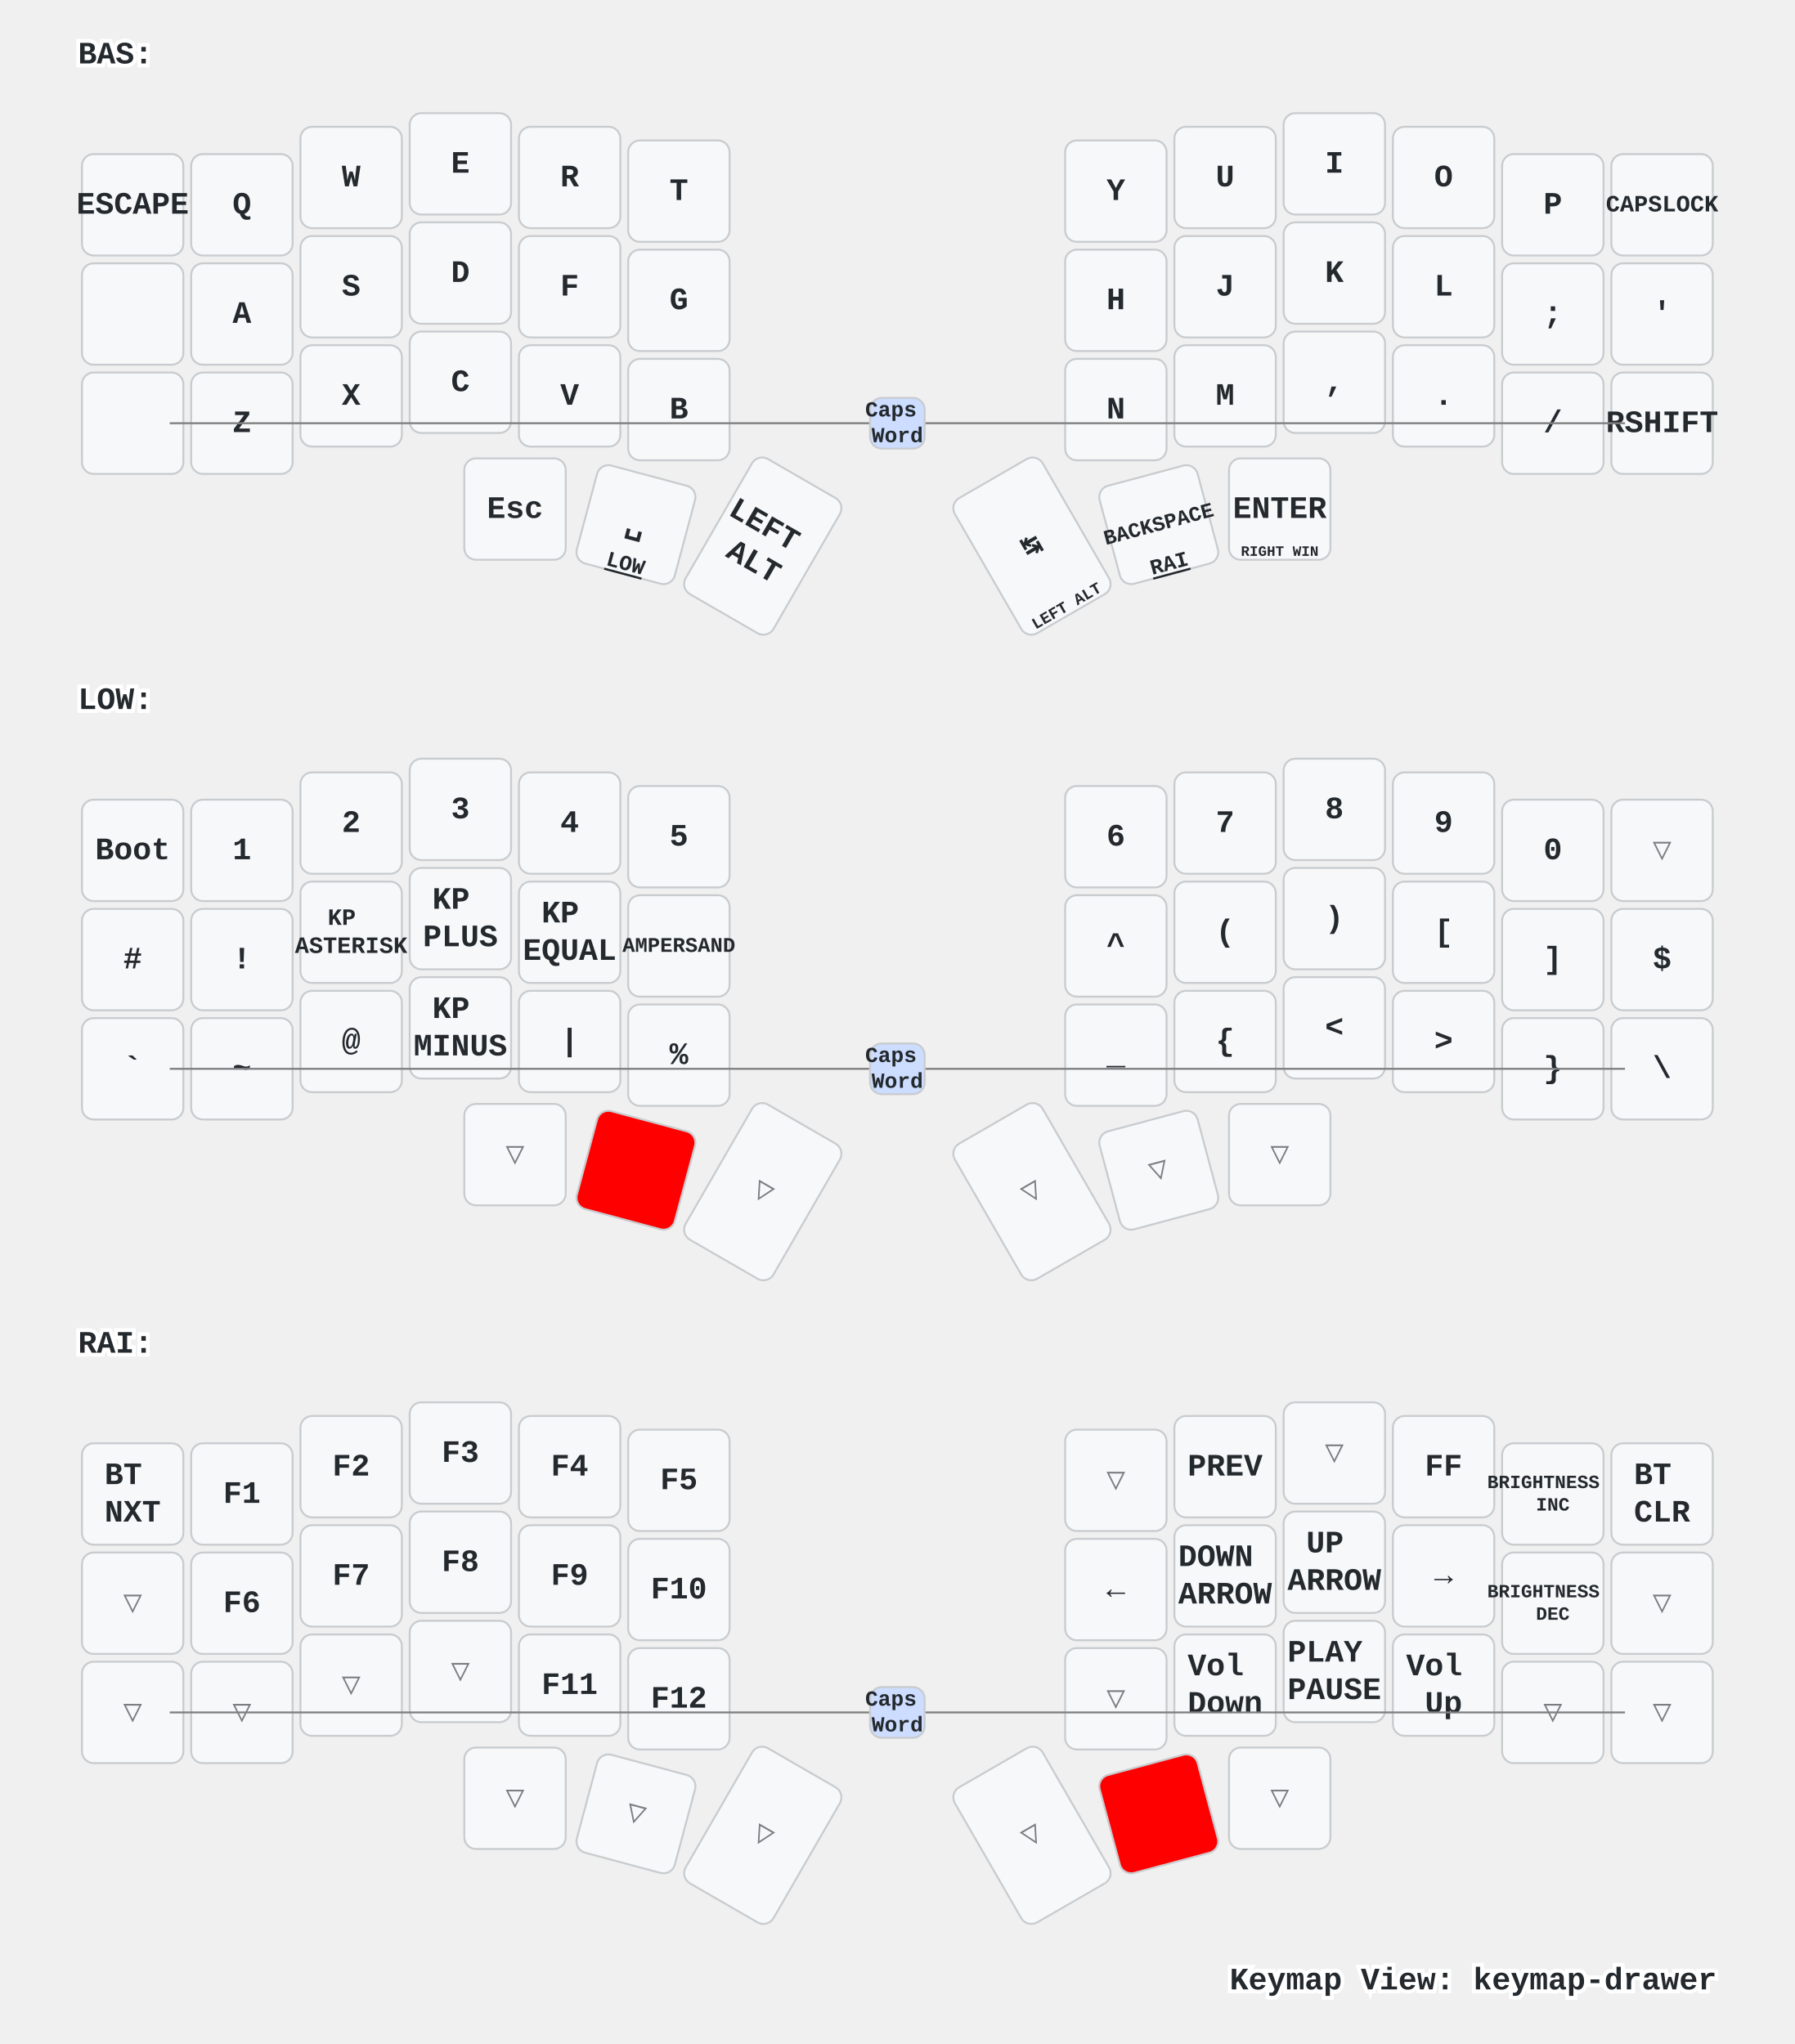
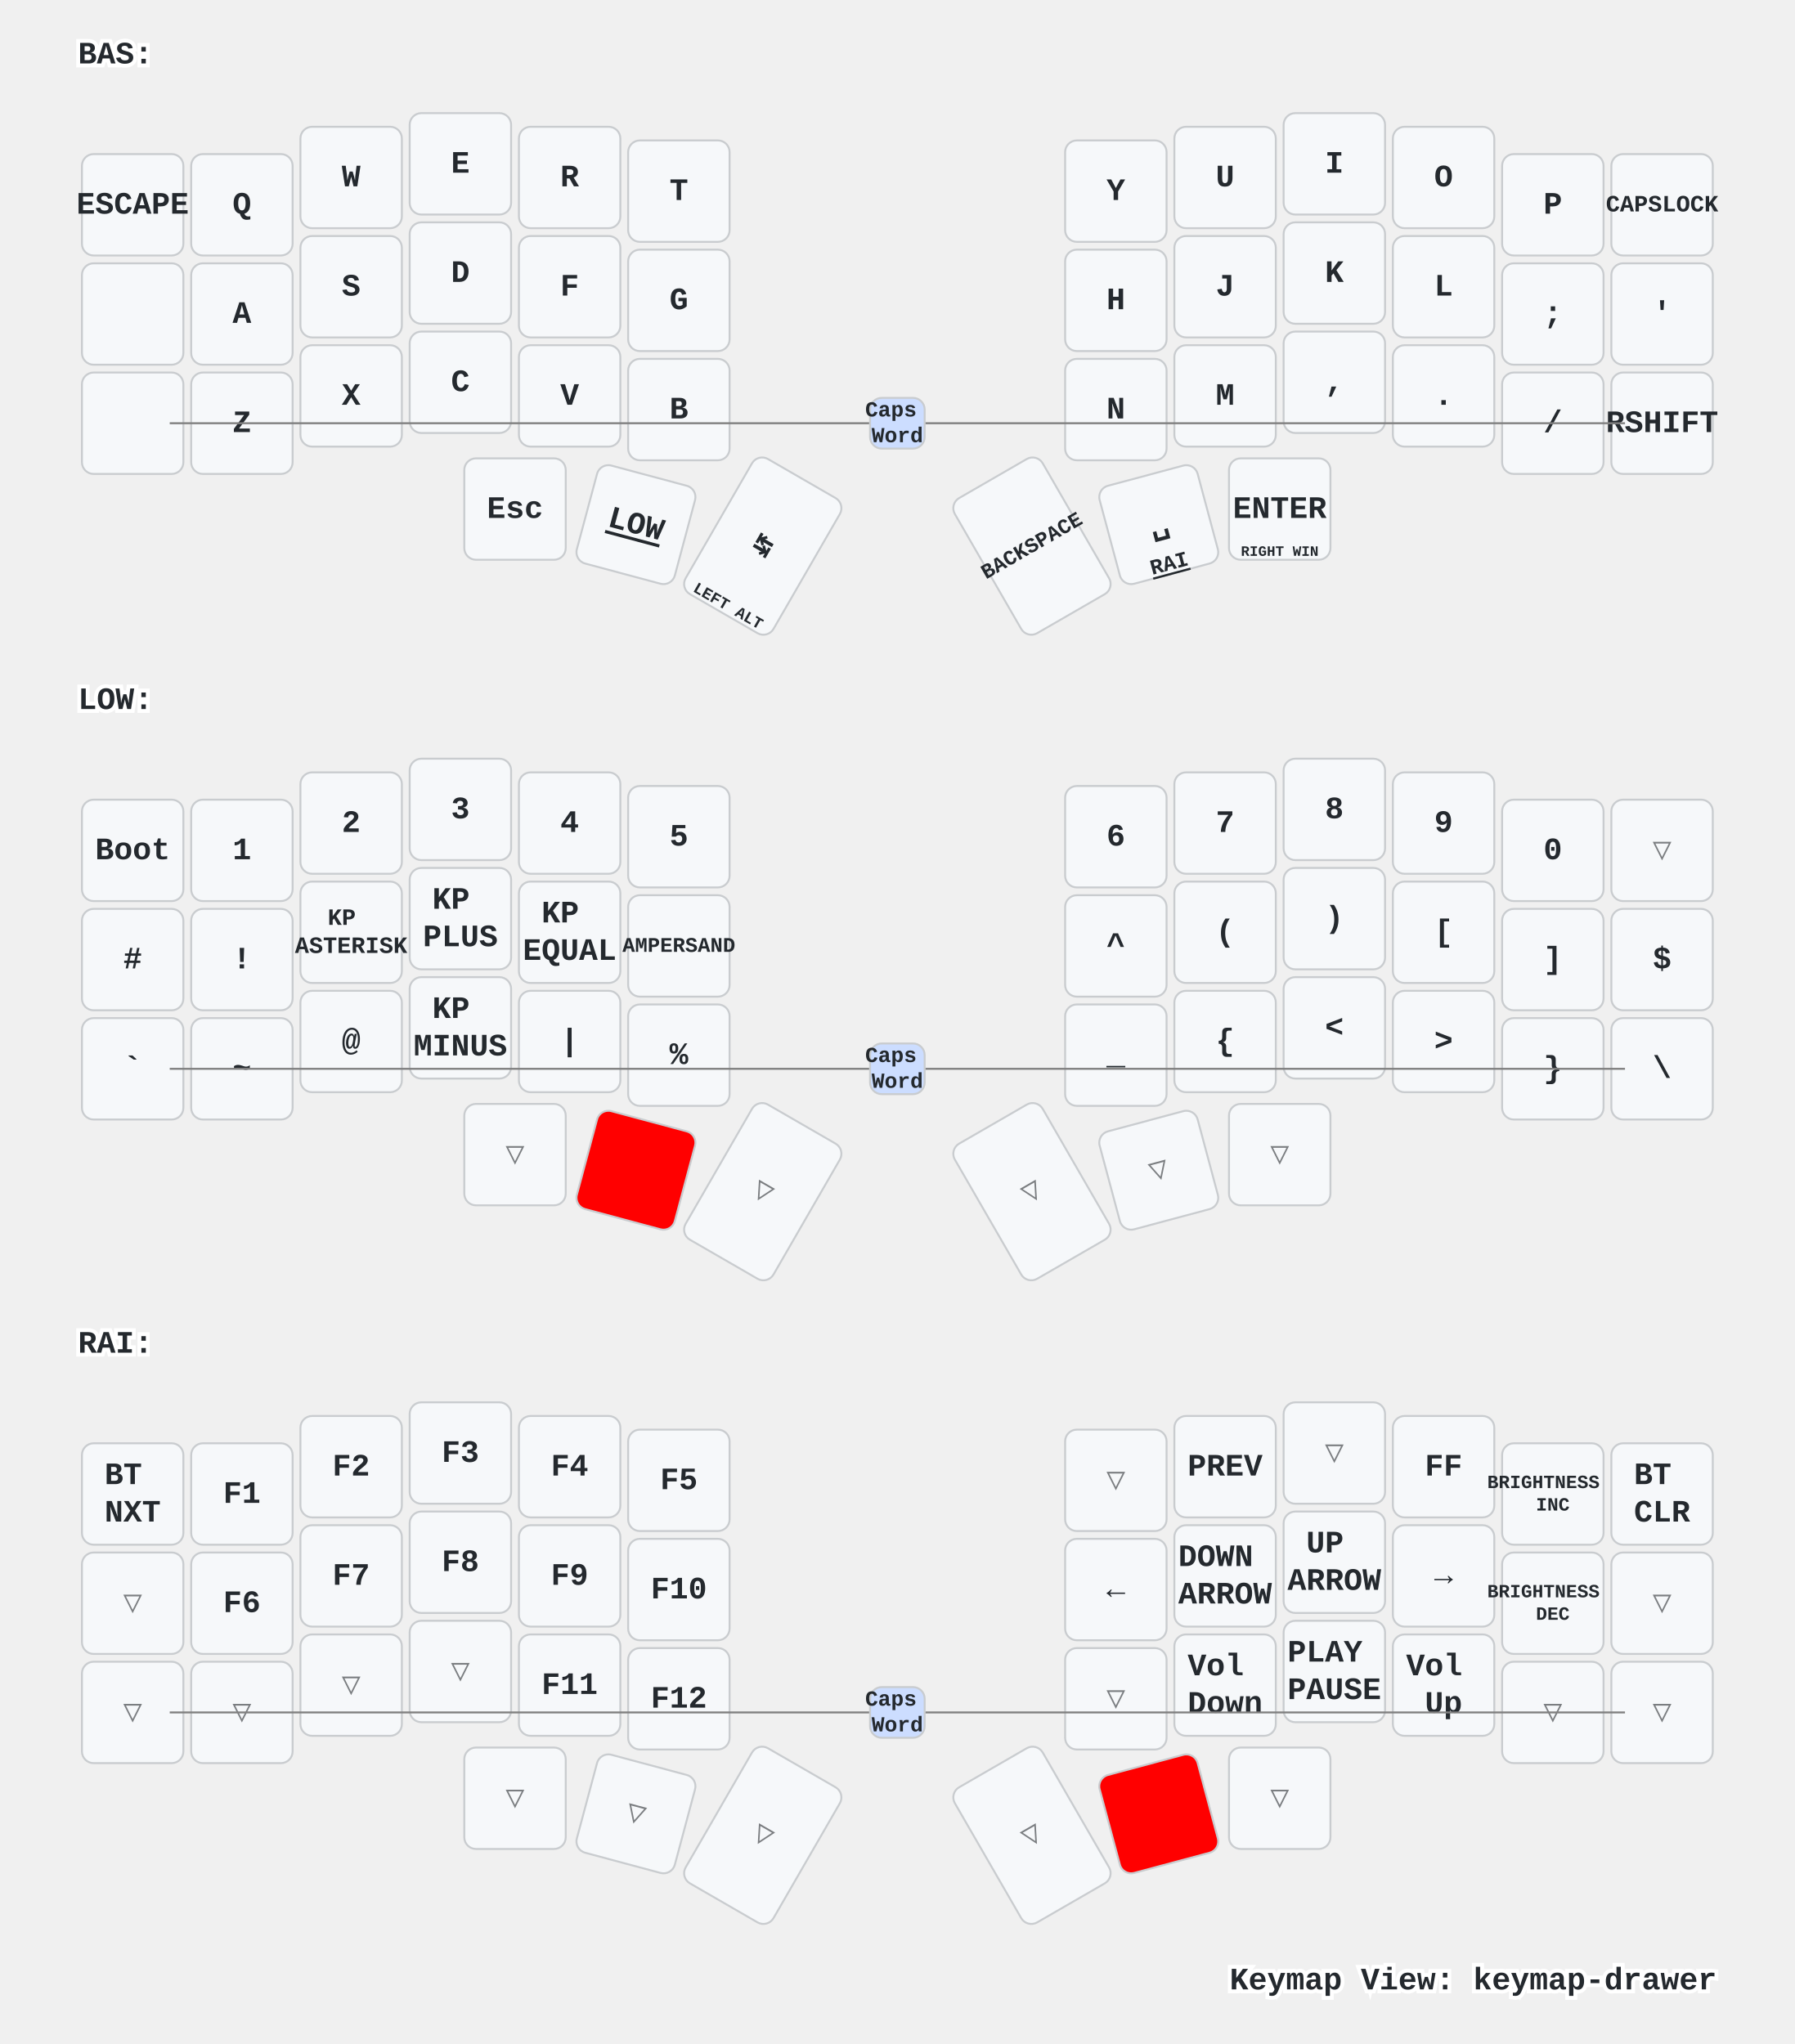
<svg xmlns="http://www.w3.org/2000/svg" xmlns:xlink="http://www.w3.org/1999/xlink" width="920" height="1048" viewBox="0 0 920 1048" class="keymap">
  <defs>/* start glyphs */
<svg id="mdi:apple-keyboard-command">
      <svg id="mdi-apple-keyboard-command" viewBox="0 0 24 24">
        <path d="M6,2A4,4 0 0,1 10,6V8H14V6A4,4 0 0,1 18,2A4,4 0 0,1 22,6A4,4 0 0,1 18,10H16V14H18A4,4 0 0,1 22,18A4,4 0 0,1 18,22A4,4 0 0,1 14,18V16H10V18A4,4 0 0,1 6,22A4,4 0 0,1 2,18A4,4 0 0,1 6,14H8V10H6A4,4 0 0,1 2,6A4,4 0 0,1 6,2M16,18A2,2 0 0,0 18,20A2,2 0 0,0 20,18A2,2 0 0,0 18,16H16V18M14,10H10V14H14V10M6,16A2,2 0 0,0 4,18A2,2 0 0,0 6,20A2,2 0 0,0 8,18V16H6M8,6A2,2 0 0,0 6,4A2,2 0 0,0 4,6A2,2 0 0,0 6,8H8V6M18,8A2,2 0 0,0 20,6A2,2 0 0,0 18,4A2,2 0 0,0 16,6V8H18Z" />
      </svg>
    </svg>
    <svg id="mdi:apple-keyboard-control">
      <svg id="mdi-apple-keyboard-control" viewBox="0 0 24 24">
        <path d="M19.78,11.78L18.36,13.19L12,6.83L5.64,13.19L4.22,11.78L12,4L19.78,11.78Z" />
      </svg>
    </svg>
    <svg id="mdi:apple-keyboard-shift">
      <svg id="mdi-apple-keyboard-shift" viewBox="0 0 24 24">
        <path d="M15,18V12H17.17L12,6.83L6.83,12H9V18H15M12,4L22,14H17V20H7V14H2L12,4Z" />
      </svg>
    </svg>
  </defs>/* end glyphs */
<style>/* inherit to force styles through use tags */
svg path {
    fill: inherit;
}

/* font and background color specifications */
svg.keymap {
    font-family: SFMono-Regular,Consolas,Liberation Mono,Menlo,monospace;
    font-size: 14px;
    font-kerning: normal;
    text-rendering: optimizeLegibility;
    fill: #24292e;
}

/* default key styling */
rect.key {
    fill: #f6f8fa;
}

rect.key, rect.combo {
    stroke: #c9cccf;
    stroke-width: 1;
}

/* default key side styling, only used is draw_key_sides is set */
rect.side {
    filter: brightness(90%);
}

/* color accent for combo boxes */
rect.combo, rect.combo-separate {
    fill: #cdf;
}

/* color accent for held keys */
rect.held, rect.combo.held {
    fill: #fdd;
}

/* color accent for ghost (optional) keys */
rect.ghost, rect.combo.ghost {
    stroke-dasharray: 4, 4;
    stroke-width: 2;
}

text {
    text-anchor: middle;
    dominant-baseline: middle;
}

/* styling for layer labels */
text.label {
    font-weight: bold;
    text-anchor: start;
    stroke: white;
    stroke-width: 4;
    paint-order: stroke;
}

/* styling for optional footer */
text.footer {
    text-anchor: end;
    dominant-baseline: auto;
    stroke: white;
    stroke-width: 4;
    paint-order: stroke;
}

/* styling for combo tap, and key non-tap label text */
- text.combo, text.hold, text.shifted, text.left, text.right {
+ text.combo, text.hold, text.shifted, text.left, text.right, text.tl, text.tr, text.bl, text.br {
    font-size: 11px;
}

- text.hold {
+ text.hold, text.bl, text.br {
    text-anchor: middle;
    dominant-baseline: auto;
}

- text.shifted {
+ text.shifted, text.tl, text.tr {
    text-anchor: middle;
    dominant-baseline: hanging;
}

- text.left {
+ text.left, text.tl, text.bl {
    text-anchor: start;
}

- text.right {
+ text.right, text.tr, text.br {
    text-anchor: end;
}

text.layer-activator {
    text-decoration: underline;
}

/* styling for hold/shifted label text in combo box */
text.combo.hold, text.combo.shifted, text.combo.left, text.combo.right {
    font-size: 8px;
}

/* lighter symbol for transparent keys */
text.trans {
    fill: #7b7e81;
}

/* styling for combo dendrons */
path.combo {
    stroke-width: 1;
    stroke: gray;
    fill: none;
}

/* Start Tabler Icons Cleanup */
/* cannot use height/width with glyphs */
.icon-tabler &gt; path {
    fill: inherit;
    stroke: inherit;
    stroke-width: 2;
}
/* hide tabler's default box */
.icon-tabler &gt; path[stroke="none"][fill="none"] {
    visibility: hidden;
}
/* End Tabler Icons Cleanup */

/* For default sytles, see https://github.com/caksoylar/keymap-drawer/blob/main/keymap_drawer/config.py#L85 */

svg.keymap {
  font-family: Ubuntu Mono, Inconsolata, Consolas, Liberation Mono, Menlo, monospace;
  font-size: 16px;
  font-weight: bold;
  text-rendering: optimizeLegibility;
}

/* Color accent for held keys
red = #f00
green = #0f0
blue = #00f
yellow = #ff0
cyan = #0ff
magenta = #f0f
white = #fff
black = #000
grey = #888
light grey = #ccc
#ffc
*/
rect.held, rect.combo.held {
    fill: #f00;
}

/* Technique borrowed and extended from https://github.com/englmaxi/zmk-config/blob/master/keymap-drawer/config.yaml */
.sym_sub_text.tap {
  translate: -5px 2px;
  font-size: 20px;
}
.sym_sub_text.shifted {
  translate: 10px 13px;
  font-size: 10px;
  opacity: 1.0;
}
.combo.sym_sub_text.tap {
  translate: -1px 1px;
}
.combo.sym_sub_text.shifted {
  translate: 7px 5px;
  font-size: 10px;
  opacity: 1.0;
}

/* Toggle */
.toggle.shifted {
  translate: -10px 12px;
}

.toggle.hold {
  translate: 13px -23px;
}

/* Variant for tap-dances */
.tap_dance.tap {
  translate: -7px 0px;
  font-size: 12px;
}
.tap_dance.shifted {
  translate: 7px 17px;
  font-size: 12px;
  opacity: 1.0;
}

/* Variant for symbol next to symbol */
.sym_by_sym.tap {
  translate: -6px 0px;
}
.sym_by_sym.shifted {
  translate: 10px 12px;
  opacity: 1.0;
}

.combo.sym_by_sym.tap {
  translate: -35px 0px;
}
.combo.sym_by_sym.shifted {
  translate: 35px 20px;
  opacity: 1.0;
}

.combo.sym_by_sym.hold {
  visibility: hidden;
}

/* hide hold box for combo sym_by_sym */
.combo.sym_by_sym.hold &gt; path[stroke="none"][fill="none"] {
  visibility: hidden;
}
</style>
  <g transform="translate(40, 0)" class="layer-BAS">
    <text x="0" y="28" class="label" id="BAS">BAS:</text>
    <g transform="translate(0, 56)">
      <g transform="translate(28, 49)" class="key keypos-0">
        <rect rx="6" ry="6" x="-26" y="-26" width="52" height="52" class="key" />
        <text x="0" y="0" class="key tap">ESCAPE</text>
      </g>
      <g transform="translate(84, 49)" class="key keypos-1">
        <rect rx="6" ry="6" x="-26" y="-26" width="52" height="52" class="key" />
        <text x="0" y="0" class="key tap">Q</text>
      </g>
      <g transform="translate(140, 35)" class="key keypos-2">
        <rect rx="6" ry="6" x="-26" y="-26" width="52" height="52" class="key" />
        <text x="0" y="0" class="key tap">W</text>
      </g>
      <g transform="translate(196, 28)" class="key keypos-3">
        <rect rx="6" ry="6" x="-26" y="-26" width="52" height="52" class="key" />
        <text x="0" y="0" class="key tap">E</text>
      </g>
      <g transform="translate(252, 35)" class="key keypos-4">
        <rect rx="6" ry="6" x="-26" y="-26" width="52" height="52" class="key" />
        <text x="0" y="0" class="key tap">R</text>
      </g>
      <g transform="translate(308, 42)" class="key keypos-5">
        <rect rx="6" ry="6" x="-26" y="-26" width="52" height="52" class="key" />
        <text x="0" y="0" class="key tap">T</text>
      </g>
      <g transform="translate(532, 42)" class="key keypos-6">
        <rect rx="6" ry="6" x="-26" y="-26" width="52" height="52" class="key" />
        <text x="0" y="0" class="key tap">Y</text>
      </g>
      <g transform="translate(588, 35)" class="key keypos-7">
        <rect rx="6" ry="6" x="-26" y="-26" width="52" height="52" class="key" />
        <text x="0" y="0" class="key tap">U</text>
      </g>
      <g transform="translate(644, 28)" class="key keypos-8">
        <rect rx="6" ry="6" x="-26" y="-26" width="52" height="52" class="key" />
        <text x="0" y="0" class="key tap">I</text>
      </g>
      <g transform="translate(700, 35)" class="key keypos-9">
        <rect rx="6" ry="6" x="-26" y="-26" width="52" height="52" class="key" />
        <text x="0" y="0" class="key tap">O</text>
      </g>
      <g transform="translate(756, 49)" class="key keypos-10">
        <rect rx="6" ry="6" x="-26" y="-26" width="52" height="52" class="key" />
        <text x="0" y="0" class="key tap">P</text>
      </g>
      <g transform="translate(812, 49)" class="key keypos-11">
        <rect rx="6" ry="6" x="-26" y="-26" width="52" height="52" class="key" />
        <text x="0" y="0" class="key tap">
          <tspan style="font-size: 75%">CAPSLOCK</tspan>
        </text>
      </g>
      <g transform="translate(28, 105)" class="key keypos-12">
        <rect rx="6" ry="6" x="-26" y="-26" width="52" height="52" class="key" />
        <use href="#mdi:apple-keyboard-control" xlink:href="#mdi:apple-keyboard-control" x="-9" y="-9" height="18" width="18.0" class="key tap glyph mdi:apple-keyboard-control" />
      </g>
      <g transform="translate(84, 105)" class="key keypos-13">
        <rect rx="6" ry="6" x="-26" y="-26" width="52" height="52" class="key" />
        <text x="0" y="0" class="key tap">A</text>
      </g>
      <g transform="translate(140, 91)" class="key keypos-14">
        <rect rx="6" ry="6" x="-26" y="-26" width="52" height="52" class="key" />
        <text x="0" y="0" class="key tap">S</text>
      </g>
      <g transform="translate(196, 84)" class="key keypos-15">
        <rect rx="6" ry="6" x="-26" y="-26" width="52" height="52" class="key" />
        <text x="0" y="0" class="key tap">D</text>
      </g>
      <g transform="translate(252, 91)" class="key keypos-16">
        <rect rx="6" ry="6" x="-26" y="-26" width="52" height="52" class="key" />
        <text x="0" y="0" class="key tap">F</text>
      </g>
      <g transform="translate(308, 98)" class="key keypos-17">
        <rect rx="6" ry="6" x="-26" y="-26" width="52" height="52" class="key" />
        <text x="0" y="0" class="key tap">G</text>
      </g>
      <g transform="translate(532, 98)" class="key keypos-18">
        <rect rx="6" ry="6" x="-26" y="-26" width="52" height="52" class="key" />
        <text x="0" y="0" class="key tap">H</text>
      </g>
      <g transform="translate(588, 91)" class="key keypos-19">
        <rect rx="6" ry="6" x="-26" y="-26" width="52" height="52" class="key" />
        <text x="0" y="0" class="key tap">J</text>
      </g>
      <g transform="translate(644, 84)" class="key keypos-20">
        <rect rx="6" ry="6" x="-26" y="-26" width="52" height="52" class="key" />
        <text x="0" y="0" class="key tap">K</text>
      </g>
      <g transform="translate(700, 91)" class="key keypos-21">
        <rect rx="6" ry="6" x="-26" y="-26" width="52" height="52" class="key" />
        <text x="0" y="0" class="key tap">L</text>
      </g>
      <g transform="translate(756, 105)" class="key keypos-22">
        <rect rx="6" ry="6" x="-26" y="-26" width="52" height="52" class="key" />
        <text x="0" y="0" class="key tap">;</text>
      </g>
      <g transform="translate(812, 105)" class="key keypos-23">
        <rect rx="6" ry="6" x="-26" y="-26" width="52" height="52" class="key" />
        <text x="0" y="0" class="key tap">'</text>
      </g>
      <g transform="translate(28, 161)" class="key keypos-24">
        <rect rx="6" ry="6" x="-26" y="-26" width="52" height="52" class="key" />
        <use href="#mdi:apple-keyboard-shift" xlink:href="#mdi:apple-keyboard-shift" x="-9" y="-9" height="18" width="18.0" class="key tap glyph mdi:apple-keyboard-shift" />
      </g>
      <g transform="translate(84, 161)" class="key keypos-25">
        <rect rx="6" ry="6" x="-26" y="-26" width="52" height="52" class="key" />
        <text x="0" y="0" class="key tap">Z</text>
      </g>
      <g transform="translate(140, 147)" class="key keypos-26">
        <rect rx="6" ry="6" x="-26" y="-26" width="52" height="52" class="key" />
        <text x="0" y="0" class="key tap">X</text>
      </g>
      <g transform="translate(196, 140)" class="key keypos-27">
        <rect rx="6" ry="6" x="-26" y="-26" width="52" height="52" class="key" />
        <text x="0" y="0" class="key tap">C</text>
      </g>
      <g transform="translate(252, 147)" class="key keypos-28">
        <rect rx="6" ry="6" x="-26" y="-26" width="52" height="52" class="key" />
        <text x="0" y="0" class="key tap">V</text>
      </g>
      <g transform="translate(308, 154)" class="key keypos-29">
        <rect rx="6" ry="6" x="-26" y="-26" width="52" height="52" class="key" />
        <text x="0" y="0" class="key tap">B</text>
      </g>
      <g transform="translate(532, 154)" class="key keypos-30">
        <rect rx="6" ry="6" x="-26" y="-26" width="52" height="52" class="key" />
        <text x="0" y="0" class="key tap">N</text>
      </g>
      <g transform="translate(588, 147)" class="key keypos-31">
        <rect rx="6" ry="6" x="-26" y="-26" width="52" height="52" class="key" />
        <text x="0" y="0" class="key tap">M</text>
      </g>
      <g transform="translate(644, 140)" class="key keypos-32">
        <rect rx="6" ry="6" x="-26" y="-26" width="52" height="52" class="key" />
        <text x="0" y="0" class="key tap">,</text>
      </g>
      <g transform="translate(700, 147)" class="key keypos-33">
        <rect rx="6" ry="6" x="-26" y="-26" width="52" height="52" class="key" />
        <text x="0" y="0" class="key tap">.</text>
      </g>
      <g transform="translate(756, 161)" class="key keypos-34">
        <rect rx="6" ry="6" x="-26" y="-26" width="52" height="52" class="key" />
        <text x="0" y="0" class="key tap">/</text>
      </g>
      <g transform="translate(812, 161)" class="key keypos-35">
        <rect rx="6" ry="6" x="-26" y="-26" width="52" height="52" class="key" />
        <text x="0" y="0" class="key tap">RSHIFT</text>
      </g>
      <g transform="translate(224, 205)" class="key keypos-36">
        <rect rx="6" ry="6" x="-26" y="-26" width="52" height="52" class="key" />
        <text x="0" y="0" class="key tap">Esc</text>
        <use href="#mdi:apple-keyboard-command" xlink:href="#mdi:apple-keyboard-command" x="-8" y="9" height="15" width="15.0" class="key hold glyph mdi:apple-keyboard-command" />
      </g>
      <g transform="translate(286, 213) rotate(15.0)" class="key keypos-37">
        <rect rx="6" ry="6" x="-26" y="-26" width="52" height="52" class="key" />
-         <text x="0" y="0" class="key tap">␣</text>
        <a href="#LOW">
-           <text x="0" y="24" class="key hold layer-activator">LOW</text>
+           <text x="0" y="0" class="key tap layer-activator">LOW</text>
        </a>
      </g>
      <g transform="translate(351, 224) rotate(30.0)" class="key keypos-38">
-         <rect rx="6" ry="6" x="-26" y="-40" width="52" height="80" class="key" />
-         <text x="0" y="0" class="key tap">
-           <tspan x="0" dy="-0.6em">LEFT</tspan>
-           <tspan x="0" dy="1.2em">ALT</tspan>
-         </text>
-       </g>
-       <g transform="translate(489, 224) rotate(-30.0)" class="key keypos-39">
        <rect rx="6" ry="6" x="-26" y="-40" width="52" height="80" class="key" />
        <text x="0" y="0" class="key tap">↹</text>
        <text x="0" y="38" class="key hold">
          <tspan style="font-size: 75%">LEFT ALT</tspan>
        </text>
      </g>
+       <g transform="translate(489, 224) rotate(-30.0)" class="key keypos-39">
+         <rect rx="6" ry="6" x="-26" y="-40" width="52" height="80" class="key" />
+         <text x="0" y="0" class="key tap">
+           <tspan style="font-size: 67%">BACKSPACE</tspan>
+         </text>
+       </g>
      <g transform="translate(554, 213) rotate(-15.0)" class="key keypos-40">
        <rect rx="6" ry="6" x="-26" y="-26" width="52" height="52" class="key" />
-         <text x="0" y="0" class="key tap">
-           <tspan style="font-size: 67%">BACKSPACE</tspan>
-         </text>
+         <text x="0" y="0" class="key tap">␣</text>
        <a href="#RAI">
          <text x="0" y="24" class="key hold layer-activator">RAI</text>
        </a>
      </g>
      <g transform="translate(616, 205)" class="key keypos-41">
        <rect rx="6" ry="6" x="-26" y="-26" width="52" height="52" class="key" />
        <text x="0" y="0" class="key tap">ENTER</text>
        <text x="0" y="24" class="key hold">
          <tspan style="font-size: 67%">RIGHT WIN</tspan>
        </text>
      </g>
      <g class="combo combopos-0">
        <path d="M420,161 l-373,0" class="combo" />
        <path d="M420,161 l373,0" class="combo" />
        <rect rx="6" ry="6" x="406" y="148" width="28" height="26" class="combo" />
        <text x="420" y="161" class="combo tap">
          <tspan x="420" dy="-0.6em">Caps</tspan>
          <tspan x="420" dy="1.2em">Word</tspan>
        </text>
      </g>
    </g>
  </g>
  <g transform="translate(40, 331)" class="layer-LOW">
    <text x="0" y="28" class="label" id="LOW">LOW:</text>
    <g transform="translate(0, 56)">
      <g transform="translate(28, 49)" class="key keypos-0">
        <rect rx="6" ry="6" x="-26" y="-26" width="52" height="52" class="key" />
        <text x="0" y="0" class="key tap">Boot</text>
      </g>
      <g transform="translate(84, 49)" class="key keypos-1">
        <rect rx="6" ry="6" x="-26" y="-26" width="52" height="52" class="key" />
        <text x="0" y="0" class="key tap">1</text>
      </g>
      <g transform="translate(140, 35)" class="key keypos-2">
        <rect rx="6" ry="6" x="-26" y="-26" width="52" height="52" class="key" />
        <text x="0" y="0" class="key tap">2</text>
      </g>
      <g transform="translate(196, 28)" class="key keypos-3">
        <rect rx="6" ry="6" x="-26" y="-26" width="52" height="52" class="key" />
        <text x="0" y="0" class="key tap">3</text>
      </g>
      <g transform="translate(252, 35)" class="key keypos-4">
        <rect rx="6" ry="6" x="-26" y="-26" width="52" height="52" class="key" />
        <text x="0" y="0" class="key tap">4</text>
      </g>
      <g transform="translate(308, 42)" class="key keypos-5">
        <rect rx="6" ry="6" x="-26" y="-26" width="52" height="52" class="key" />
        <text x="0" y="0" class="key tap">5</text>
      </g>
      <g transform="translate(532, 42)" class="key keypos-6">
        <rect rx="6" ry="6" x="-26" y="-26" width="52" height="52" class="key" />
        <text x="0" y="0" class="key tap">6</text>
      </g>
      <g transform="translate(588, 35)" class="key keypos-7">
        <rect rx="6" ry="6" x="-26" y="-26" width="52" height="52" class="key" />
        <text x="0" y="0" class="key tap">7</text>
      </g>
      <g transform="translate(644, 28)" class="key keypos-8">
        <rect rx="6" ry="6" x="-26" y="-26" width="52" height="52" class="key" />
        <text x="0" y="0" class="key tap">8</text>
      </g>
      <g transform="translate(700, 35)" class="key keypos-9">
        <rect rx="6" ry="6" x="-26" y="-26" width="52" height="52" class="key" />
        <text x="0" y="0" class="key tap">9</text>
      </g>
      <g transform="translate(756, 49)" class="key keypos-10">
        <rect rx="6" ry="6" x="-26" y="-26" width="52" height="52" class="key" />
        <text x="0" y="0" class="key tap">0</text>
      </g>
      <g transform="translate(812, 49)" class="key trans keypos-11">
        <rect rx="6" ry="6" x="-26" y="-26" width="52" height="52" class="key trans" />
        <text x="0" y="0" class="key trans tap">▽</text>
      </g>
      <g transform="translate(28, 105)" class="key keypos-12">
        <rect rx="6" ry="6" x="-26" y="-26" width="52" height="52" class="key" />
        <text x="0" y="0" class="key tap">#</text>
      </g>
      <g transform="translate(84, 105)" class="key keypos-13">
        <rect rx="6" ry="6" x="-26" y="-26" width="52" height="52" class="key" />
        <text x="0" y="0" class="key tap">!</text>
      </g>
      <g transform="translate(140, 91)" class="key keypos-14">
        <rect rx="6" ry="6" x="-26" y="-26" width="52" height="52" class="key" />
        <text x="0" y="0" class="key tap">
          <tspan x="0" dy="-0.6em" style="font-size: 75%">KP</tspan>
          <tspan x="0" dy="1.2em" style="font-size: 75%">ASTERISK</tspan>
        </text>
      </g>
      <g transform="translate(196, 84)" class="key keypos-15">
        <rect rx="6" ry="6" x="-26" y="-26" width="52" height="52" class="key" />
        <text x="0" y="0" class="key tap">
          <tspan x="0" dy="-0.6em">KP</tspan>
          <tspan x="0" dy="1.2em">PLUS</tspan>
        </text>
      </g>
      <g transform="translate(252, 91)" class="key keypos-16">
        <rect rx="6" ry="6" x="-26" y="-26" width="52" height="52" class="key" />
        <text x="0" y="0" class="key tap">
          <tspan x="0" dy="-0.6em">KP</tspan>
          <tspan x="0" dy="1.2em">EQUAL</tspan>
        </text>
      </g>
      <g transform="translate(308, 98)" class="key keypos-17">
        <rect rx="6" ry="6" x="-26" y="-26" width="52" height="52" class="key" />
        <text x="0" y="0" class="key tap">
          <tspan style="font-size: 67%">AMPERSAND</tspan>
        </text>
      </g>
      <g transform="translate(532, 98)" class="key keypos-18">
        <rect rx="6" ry="6" x="-26" y="-26" width="52" height="52" class="key" />
        <text x="0" y="0" class="key tap">^</text>
      </g>
      <g transform="translate(588, 91)" class="key keypos-19">
        <rect rx="6" ry="6" x="-26" y="-26" width="52" height="52" class="key" />
        <text x="0" y="0" class="key tap">(</text>
      </g>
      <g transform="translate(644, 84)" class="key keypos-20">
        <rect rx="6" ry="6" x="-26" y="-26" width="52" height="52" class="key" />
        <text x="0" y="0" class="key tap">)</text>
      </g>
      <g transform="translate(700, 91)" class="key keypos-21">
        <rect rx="6" ry="6" x="-26" y="-26" width="52" height="52" class="key" />
        <text x="0" y="0" class="key tap">[</text>
      </g>
      <g transform="translate(756, 105)" class="key keypos-22">
        <rect rx="6" ry="6" x="-26" y="-26" width="52" height="52" class="key" />
        <text x="0" y="0" class="key tap">]</text>
      </g>
      <g transform="translate(812, 105)" class="key keypos-23">
        <rect rx="6" ry="6" x="-26" y="-26" width="52" height="52" class="key" />
        <text x="0" y="0" class="key tap">$</text>
      </g>
      <g transform="translate(28, 161)" class="key keypos-24">
        <rect rx="6" ry="6" x="-26" y="-26" width="52" height="52" class="key" />
        <text x="0" y="0" class="key tap">`</text>
      </g>
      <g transform="translate(84, 161)" class="key keypos-25">
        <rect rx="6" ry="6" x="-26" y="-26" width="52" height="52" class="key" />
        <text x="0" y="0" class="key tap">~</text>
      </g>
      <g transform="translate(140, 147)" class="key keypos-26">
        <rect rx="6" ry="6" x="-26" y="-26" width="52" height="52" class="key" />
        <text x="0" y="0" class="key tap">@</text>
      </g>
      <g transform="translate(196, 140)" class="key keypos-27">
        <rect rx="6" ry="6" x="-26" y="-26" width="52" height="52" class="key" />
        <text x="0" y="0" class="key tap">
          <tspan x="0" dy="-0.6em">KP</tspan>
          <tspan x="0" dy="1.2em">MINUS</tspan>
        </text>
      </g>
      <g transform="translate(252, 147)" class="key keypos-28">
        <rect rx="6" ry="6" x="-26" y="-26" width="52" height="52" class="key" />
        <text x="0" y="0" class="key tap">|</text>
      </g>
      <g transform="translate(308, 154)" class="key keypos-29">
        <rect rx="6" ry="6" x="-26" y="-26" width="52" height="52" class="key" />
        <text x="0" y="0" class="key tap">%</text>
      </g>
      <g transform="translate(532, 154)" class="key keypos-30">
        <rect rx="6" ry="6" x="-26" y="-26" width="52" height="52" class="key" />
        <text x="0" y="0" class="key tap">_</text>
      </g>
      <g transform="translate(588, 147)" class="key keypos-31">
        <rect rx="6" ry="6" x="-26" y="-26" width="52" height="52" class="key" />
        <text x="0" y="0" class="key tap">{</text>
      </g>
      <g transform="translate(644, 140)" class="key keypos-32">
        <rect rx="6" ry="6" x="-26" y="-26" width="52" height="52" class="key" />
        <text x="0" y="0" class="key tap">&lt;</text>
      </g>
      <g transform="translate(700, 147)" class="key keypos-33">
        <rect rx="6" ry="6" x="-26" y="-26" width="52" height="52" class="key" />
        <text x="0" y="0" class="key tap">&gt;</text>
      </g>
      <g transform="translate(756, 161)" class="key keypos-34">
        <rect rx="6" ry="6" x="-26" y="-26" width="52" height="52" class="key" />
        <text x="0" y="0" class="key tap">}</text>
      </g>
      <g transform="translate(812, 161)" class="key keypos-35">
        <rect rx="6" ry="6" x="-26" y="-26" width="52" height="52" class="key" />
        <text x="0" y="0" class="key tap">\</text>
      </g>
      <g transform="translate(224, 205)" class="key trans keypos-36">
        <rect rx="6" ry="6" x="-26" y="-26" width="52" height="52" class="key trans" />
        <text x="0" y="0" class="key trans tap">▽</text>
      </g>
      <g transform="translate(286, 213) rotate(15.0)" class="key held keypos-37">
        <rect rx="6" ry="6" x="-26" y="-26" width="52" height="52" class="key held" />
      </g>
      <g transform="translate(351, 224) rotate(30.0)" class="key trans keypos-38">
        <rect rx="6" ry="6" x="-26" y="-40" width="52" height="80" class="key trans" />
        <text x="0" y="0" class="key trans tap">▽</text>
      </g>
      <g transform="translate(489, 224) rotate(-30.0)" class="key trans keypos-39">
        <rect rx="6" ry="6" x="-26" y="-40" width="52" height="80" class="key trans" />
        <text x="0" y="0" class="key trans tap">▽</text>
      </g>
      <g transform="translate(554, 213) rotate(-15.0)" class="key trans keypos-40">
        <rect rx="6" ry="6" x="-26" y="-26" width="52" height="52" class="key trans" />
        <text x="0" y="0" class="key trans tap">▽</text>
      </g>
      <g transform="translate(616, 205)" class="key trans keypos-41">
        <rect rx="6" ry="6" x="-26" y="-26" width="52" height="52" class="key trans" />
        <text x="0" y="0" class="key trans tap">▽</text>
      </g>
      <g class="combo combopos-0">
        <path d="M420,161 l-373,0" class="combo" />
        <path d="M420,161 l373,0" class="combo" />
        <rect rx="6" ry="6" x="406" y="148" width="28" height="26" class="combo" />
        <text x="420" y="161" class="combo tap">
          <tspan x="420" dy="-0.6em">Caps</tspan>
          <tspan x="420" dy="1.2em">Word</tspan>
        </text>
      </g>
    </g>
  </g>
  <g transform="translate(40, 661)" class="layer-RAI">
    <text x="0" y="28" class="label" id="RAI">RAI:</text>
    <g transform="translate(0, 56)">
      <g transform="translate(28, 49)" class="key keypos-0">
        <rect rx="6" ry="6" x="-26" y="-26" width="52" height="52" class="key" />
        <text x="0" y="0" class="key tap">
          <tspan x="0" dy="-0.6em">BT</tspan>
          <tspan x="0" dy="1.2em">NXT</tspan>
        </text>
      </g>
      <g transform="translate(84, 49)" class="key keypos-1">
        <rect rx="6" ry="6" x="-26" y="-26" width="52" height="52" class="key" />
        <text x="0" y="0" class="key tap">F1</text>
      </g>
      <g transform="translate(140, 35)" class="key keypos-2">
        <rect rx="6" ry="6" x="-26" y="-26" width="52" height="52" class="key" />
        <text x="0" y="0" class="key tap">F2</text>
      </g>
      <g transform="translate(196, 28)" class="key keypos-3">
        <rect rx="6" ry="6" x="-26" y="-26" width="52" height="52" class="key" />
        <text x="0" y="0" class="key tap">F3</text>
      </g>
      <g transform="translate(252, 35)" class="key keypos-4">
        <rect rx="6" ry="6" x="-26" y="-26" width="52" height="52" class="key" />
        <text x="0" y="0" class="key tap">F4</text>
      </g>
      <g transform="translate(308, 42)" class="key keypos-5">
        <rect rx="6" ry="6" x="-26" y="-26" width="52" height="52" class="key" />
        <text x="0" y="0" class="key tap">F5</text>
      </g>
      <g transform="translate(532, 42)" class="key trans keypos-6">
        <rect rx="6" ry="6" x="-26" y="-26" width="52" height="52" class="key trans" />
        <text x="0" y="0" class="key trans tap">▽</text>
      </g>
      <g transform="translate(588, 35)" class="key keypos-7">
        <rect rx="6" ry="6" x="-26" y="-26" width="52" height="52" class="key" />
        <text x="0" y="0" class="key tap">PREV</text>
      </g>
      <g transform="translate(644, 28)" class="key trans keypos-8">
        <rect rx="6" ry="6" x="-26" y="-26" width="52" height="52" class="key trans" />
        <text x="0" y="0" class="key trans tap">▽</text>
      </g>
      <g transform="translate(700, 35)" class="key keypos-9">
        <rect rx="6" ry="6" x="-26" y="-26" width="52" height="52" class="key" />
        <text x="0" y="0" class="key tap">FF</text>
      </g>
      <g transform="translate(756, 49)" class="key keypos-10">
        <rect rx="6" ry="6" x="-26" y="-26" width="52" height="52" class="key" />
        <text x="0" y="0" class="key tap">
          <tspan x="0" dy="-0.6em" style="font-size: 60%">BRIGHTNESS</tspan>
          <tspan x="0" dy="1.2em" style="font-size: 60%">INC</tspan>
        </text>
      </g>
      <g transform="translate(812, 49)" class="key keypos-11">
        <rect rx="6" ry="6" x="-26" y="-26" width="52" height="52" class="key" />
        <text x="0" y="0" class="key tap">
          <tspan x="0" dy="-0.6em">BT</tspan>
          <tspan x="0" dy="1.2em">CLR</tspan>
        </text>
      </g>
      <g transform="translate(28, 105)" class="key trans keypos-12">
        <rect rx="6" ry="6" x="-26" y="-26" width="52" height="52" class="key trans" />
        <text x="0" y="0" class="key trans tap">▽</text>
      </g>
      <g transform="translate(84, 105)" class="key keypos-13">
        <rect rx="6" ry="6" x="-26" y="-26" width="52" height="52" class="key" />
        <text x="0" y="0" class="key tap">F6</text>
      </g>
      <g transform="translate(140, 91)" class="key keypos-14">
        <rect rx="6" ry="6" x="-26" y="-26" width="52" height="52" class="key" />
        <text x="0" y="0" class="key tap">F7</text>
      </g>
      <g transform="translate(196, 84)" class="key keypos-15">
        <rect rx="6" ry="6" x="-26" y="-26" width="52" height="52" class="key" />
        <text x="0" y="0" class="key tap">F8</text>
      </g>
      <g transform="translate(252, 91)" class="key keypos-16">
        <rect rx="6" ry="6" x="-26" y="-26" width="52" height="52" class="key" />
        <text x="0" y="0" class="key tap">F9</text>
      </g>
      <g transform="translate(308, 98)" class="key keypos-17">
        <rect rx="6" ry="6" x="-26" y="-26" width="52" height="52" class="key" />
        <text x="0" y="0" class="key tap">F10</text>
      </g>
      <g transform="translate(532, 98)" class="key keypos-18">
        <rect rx="6" ry="6" x="-26" y="-26" width="52" height="52" class="key" />
        <text x="0" y="0" class="key tap">←</text>
      </g>
      <g transform="translate(588, 91)" class="key keypos-19">
        <rect rx="6" ry="6" x="-26" y="-26" width="52" height="52" class="key" />
        <text x="0" y="0" class="key tap">
          <tspan x="0" dy="-0.6em">DOWN</tspan>
          <tspan x="0" dy="1.2em">ARROW</tspan>
        </text>
      </g>
      <g transform="translate(644, 84)" class="key keypos-20">
        <rect rx="6" ry="6" x="-26" y="-26" width="52" height="52" class="key" />
        <text x="0" y="0" class="key tap">
          <tspan x="0" dy="-0.6em">UP</tspan>
          <tspan x="0" dy="1.2em">ARROW</tspan>
        </text>
      </g>
      <g transform="translate(700, 91)" class="key keypos-21">
        <rect rx="6" ry="6" x="-26" y="-26" width="52" height="52" class="key" />
        <text x="0" y="0" class="key tap">→</text>
      </g>
      <g transform="translate(756, 105)" class="key keypos-22">
        <rect rx="6" ry="6" x="-26" y="-26" width="52" height="52" class="key" />
        <text x="0" y="0" class="key tap">
          <tspan x="0" dy="-0.6em" style="font-size: 60%">BRIGHTNESS</tspan>
          <tspan x="0" dy="1.2em" style="font-size: 60%">DEC</tspan>
        </text>
      </g>
      <g transform="translate(812, 105)" class="key trans keypos-23">
        <rect rx="6" ry="6" x="-26" y="-26" width="52" height="52" class="key trans" />
        <text x="0" y="0" class="key trans tap">▽</text>
      </g>
      <g transform="translate(28, 161)" class="key trans keypos-24">
        <rect rx="6" ry="6" x="-26" y="-26" width="52" height="52" class="key trans" />
        <text x="0" y="0" class="key trans tap">▽</text>
      </g>
      <g transform="translate(84, 161)" class="key trans keypos-25">
        <rect rx="6" ry="6" x="-26" y="-26" width="52" height="52" class="key trans" />
        <text x="0" y="0" class="key trans tap">▽</text>
      </g>
      <g transform="translate(140, 147)" class="key trans keypos-26">
        <rect rx="6" ry="6" x="-26" y="-26" width="52" height="52" class="key trans" />
        <text x="0" y="0" class="key trans tap">▽</text>
      </g>
      <g transform="translate(196, 140)" class="key trans keypos-27">
        <rect rx="6" ry="6" x="-26" y="-26" width="52" height="52" class="key trans" />
        <text x="0" y="0" class="key trans tap">▽</text>
      </g>
      <g transform="translate(252, 147)" class="key keypos-28">
        <rect rx="6" ry="6" x="-26" y="-26" width="52" height="52" class="key" />
        <text x="0" y="0" class="key tap">F11</text>
      </g>
      <g transform="translate(308, 154)" class="key keypos-29">
        <rect rx="6" ry="6" x="-26" y="-26" width="52" height="52" class="key" />
        <text x="0" y="0" class="key tap">F12</text>
      </g>
      <g transform="translate(532, 154)" class="key trans keypos-30">
        <rect rx="6" ry="6" x="-26" y="-26" width="52" height="52" class="key trans" />
        <text x="0" y="0" class="key trans tap">▽</text>
      </g>
      <g transform="translate(588, 147)" class="key keypos-31">
        <rect rx="6" ry="6" x="-26" y="-26" width="52" height="52" class="key" />
        <text x="0" y="0" class="key tap">
          <tspan x="0" dy="-0.6em">Vol</tspan>
          <tspan x="0" dy="1.2em">Down</tspan>
        </text>
      </g>
      <g transform="translate(644, 140)" class="key keypos-32">
        <rect rx="6" ry="6" x="-26" y="-26" width="52" height="52" class="key" />
        <text x="0" y="0" class="key tap">
          <tspan x="0" dy="-0.6em">PLAY</tspan>
          <tspan x="0" dy="1.2em">PAUSE</tspan>
        </text>
      </g>
      <g transform="translate(700, 147)" class="key keypos-33">
        <rect rx="6" ry="6" x="-26" y="-26" width="52" height="52" class="key" />
        <text x="0" y="0" class="key tap">
          <tspan x="0" dy="-0.6em">Vol</tspan>
          <tspan x="0" dy="1.2em">Up</tspan>
        </text>
      </g>
      <g transform="translate(756, 161)" class="key trans keypos-34">
        <rect rx="6" ry="6" x="-26" y="-26" width="52" height="52" class="key trans" />
        <text x="0" y="0" class="key trans tap">▽</text>
      </g>
      <g transform="translate(812, 161)" class="key trans keypos-35">
        <rect rx="6" ry="6" x="-26" y="-26" width="52" height="52" class="key trans" />
        <text x="0" y="0" class="key trans tap">▽</text>
      </g>
      <g transform="translate(224, 205)" class="key trans keypos-36">
        <rect rx="6" ry="6" x="-26" y="-26" width="52" height="52" class="key trans" />
        <text x="0" y="0" class="key trans tap">▽</text>
      </g>
      <g transform="translate(286, 213) rotate(15.0)" class="key trans keypos-37">
        <rect rx="6" ry="6" x="-26" y="-26" width="52" height="52" class="key trans" />
        <text x="0" y="0" class="key trans tap">▽</text>
      </g>
      <g transform="translate(351, 224) rotate(30.0)" class="key trans keypos-38">
        <rect rx="6" ry="6" x="-26" y="-40" width="52" height="80" class="key trans" />
        <text x="0" y="0" class="key trans tap">▽</text>
      </g>
      <g transform="translate(489, 224) rotate(-30.0)" class="key trans keypos-39">
        <rect rx="6" ry="6" x="-26" y="-40" width="52" height="80" class="key trans" />
        <text x="0" y="0" class="key trans tap">▽</text>
      </g>
      <g transform="translate(554, 213) rotate(-15.0)" class="key held keypos-40">
        <rect rx="6" ry="6" x="-26" y="-26" width="52" height="52" class="key held" />
      </g>
      <g transform="translate(616, 205)" class="key trans keypos-41">
        <rect rx="6" ry="6" x="-26" y="-26" width="52" height="52" class="key trans" />
        <text x="0" y="0" class="key trans tap">▽</text>
      </g>
      <g class="combo combopos-0">
        <path d="M420,161 l-373,0" class="combo" />
        <path d="M420,161 l373,0" class="combo" />
        <rect rx="6" ry="6" x="406" y="148" width="28" height="26" class="combo" />
        <text x="420" y="161" class="combo tap">
          <tspan x="420" dy="-0.6em">Caps</tspan>
          <tspan x="420" dy="1.2em">Word</tspan>
        </text>
      </g>
    </g>
  </g>
  <text x="880.0" y="1020.0" class="footer">Keymap View: <a href="https://github.com/caksoylar/keymap-drawer">keymap-drawer</a>
  </text>
</svg>
